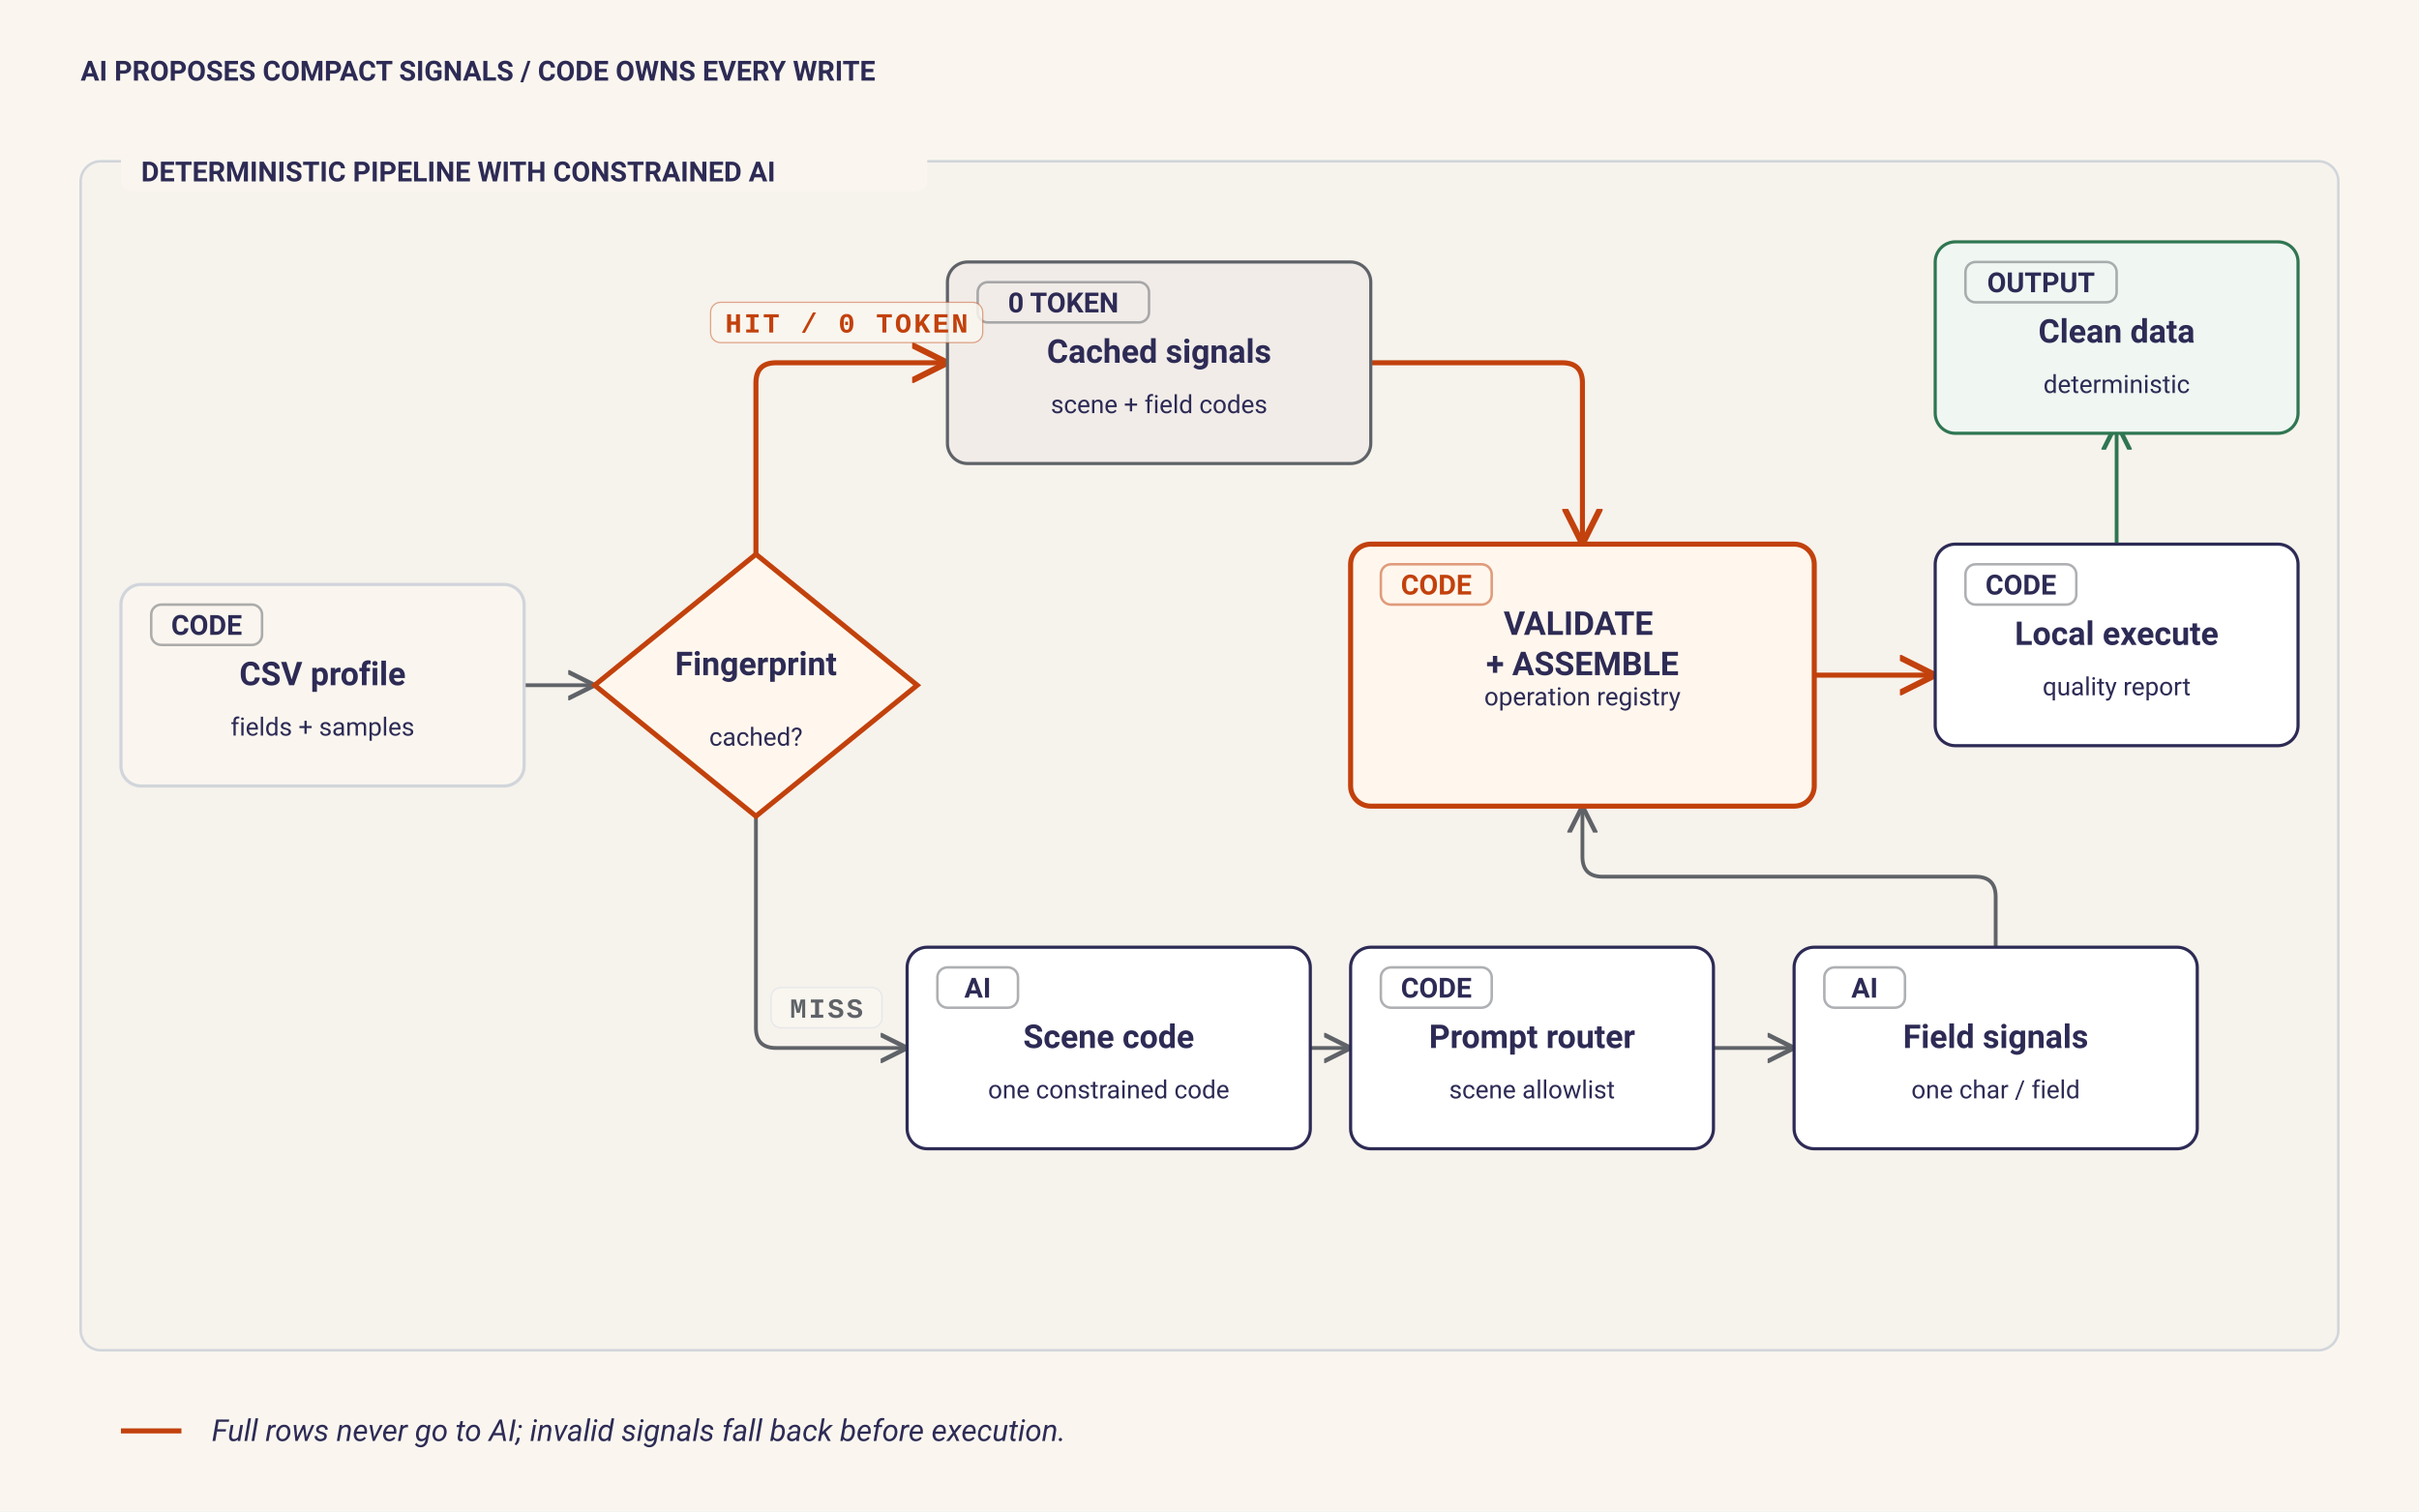
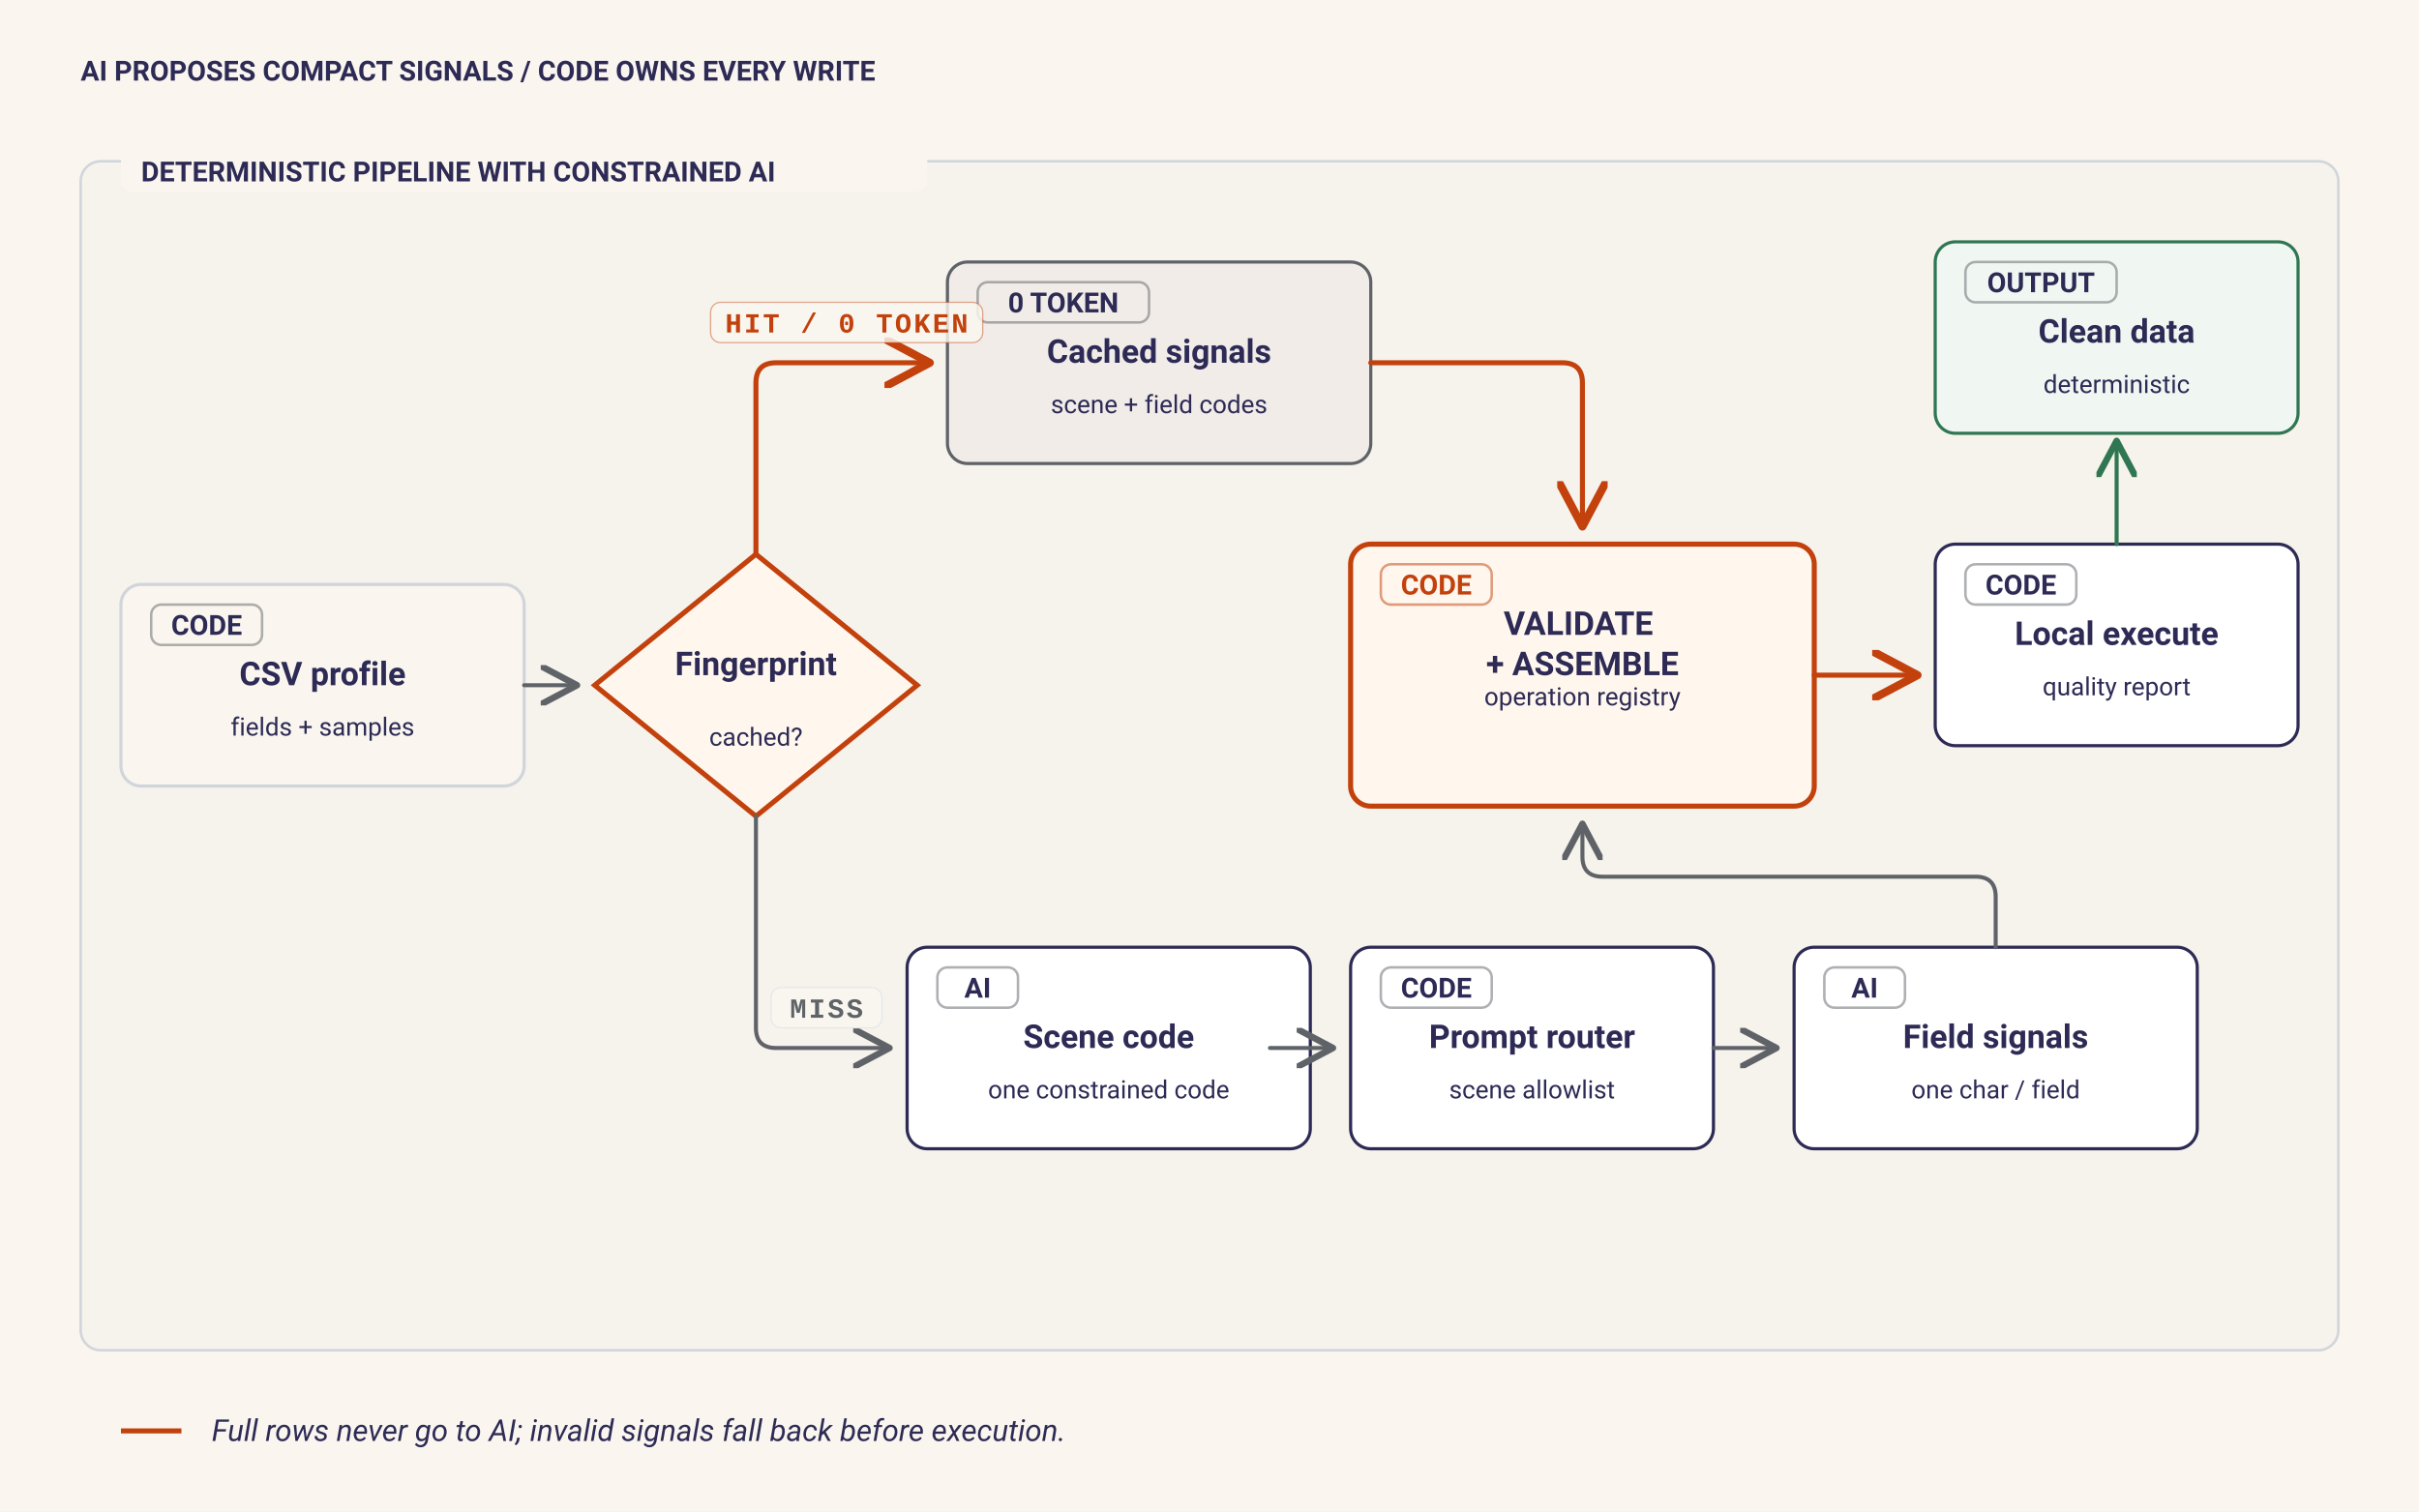
<svg xmlns="http://www.w3.org/2000/svg" class="editorial-diagram editorial-diagram-decision-maker diagram-typography-standard" viewBox="0 0 960 600" width="100%" role="img" aria-labelledby="decision-maker-title decision-maker-desc" preserveAspectRatio="xMidYMid meet">
  <defs>
-     <marker id="decision-maker-arrow-default" markerWidth="8" markerHeight="8" refX="7" refY="4" orient="auto">
-       <path d="M0,0.5 L7,4 L0,7.5" fill="none" stroke="#5f6368" stroke-width="1.2" stroke-linecap="round" stroke-linejoin="round" />
+     <marker id="decision-maker-arrow-default" markerWidth="10" markerHeight="10" refX="9" refY="5" orient="auto-start-reverse">
+       <path d="M0.5,0.5 L9,5 L0.5,9.5" fill="none" stroke="#5f6368" stroke-width="1.6" stroke-linecap="round" stroke-linejoin="round" />
    </marker>
-     <marker id="decision-maker-arrow-accent" markerWidth="8" markerHeight="8" refX="7" refY="4" orient="auto">
-       <path d="M0,0.5 L7,4 L0,7.5" fill="none" stroke="#c2410c" stroke-width="1.2" stroke-linecap="round" stroke-linejoin="round" />
+     <marker id="decision-maker-arrow-accent" markerWidth="10" markerHeight="10" refX="9" refY="5" orient="auto-start-reverse">
+       <path d="M0.5,0.5 L9,5 L0.5,9.5" fill="none" stroke="#c2410c" stroke-width="1.6" stroke-linecap="round" stroke-linejoin="round" />
    </marker>
-     <marker id="decision-maker-arrow-success" markerWidth="8" markerHeight="8" refX="7" refY="4" orient="auto">
-       <path d="M0,0.5 L7,4 L0,7.5" fill="none" stroke="#2f7652" stroke-width="1.2" stroke-linecap="round" stroke-linejoin="round" />
+     <marker id="decision-maker-arrow-success" markerWidth="10" markerHeight="10" refX="9" refY="5" orient="auto-start-reverse">
+       <path d="M0.5,0.5 L9,5 L0.5,9.5" fill="none" stroke="#2f7652" stroke-width="1.6" stroke-linecap="round" stroke-linejoin="round" />
    </marker>
-     <marker id="decision-maker-arrow-danger" markerWidth="8" markerHeight="8" refX="7" refY="4" orient="auto">
-       <path d="M0,0.5 L7,4 L0,7.5" fill="none" stroke="#a34444" stroke-width="1.2" stroke-linecap="round" stroke-linejoin="round" />
+     <marker id="decision-maker-arrow-danger" markerWidth="10" markerHeight="10" refX="9" refY="5" orient="auto-start-reverse">
+       <path d="M0.5,0.5 L9,5 L0.5,9.5" fill="none" stroke="#a34444" stroke-width="1.6" stroke-linecap="round" stroke-linejoin="round" />
    </marker>
  </defs>
  <style>
.editorial-diagram text{font-family:-apple-system,BlinkMacSystemFont,'Segoe UI',Roboto,'Noto Sans SC',sans-serif;fill:#2d2b55;letter-spacing:0}
.zone&gt;rect:first-child{fill:#2d2b55;fill-opacity:.018;stroke:#d1d5db;stroke-width:1}
.zone-label-mask{fill:#faf6ef}
.connector-label rect{fill:#faf6ef;fill-opacity:.82}
.zone-label,.node-tag,.connector-label text,.label-eyebrow{font-family:'SFMono-Regular',Consolas,'Liberation Mono','Noto Sans Mono CJK SC',monospace;font-size:11px;font-weight:600;letter-spacing:.08em;fill:#5f6368}
.lane rect{fill:#faf6ef;stroke:#e5e7eb;stroke-width:1}.lane-tinted rect{fill:#2d2b55;fill-opacity:.018}
.lane line{stroke:#d1d5db;stroke-width:1}.lane-label{font-family:'SFMono-Regular',Consolas,'Liberation Mono','Noto Sans Mono CJK SC',monospace;font-size:11px;font-weight:600;fill:#5f6368;letter-spacing:.06em}
- .connector{fill:none;stroke:#5f6368;stroke-width:1.5}
+ .connector{fill:none;stroke:#5f6368;stroke-width:1.6;stroke-linejoin:round;stroke-linecap:round}
.connector-accent{stroke:#c2410c;stroke-width:2}
.connector-success{stroke:#2f7652}.connector-danger{stroke:#a34444}
.connector-dashed{stroke-dasharray:6 4}
.node-mask,.decision-mask{fill:#faf6ef;stroke:none}
.node-box{fill:#ffffff;stroke:#2d2b55;stroke-width:1.25}
.node-muted .node-box{fill:#faf6ef;stroke:#d1d5db}
.node-store .node-box{fill:#2d2b55;fill-opacity:.045;stroke:#5f6368}
.node-optional .node-box{fill:#faf6ef;stroke:#d1d5db;stroke-dasharray:6 4}
.node-focal .node-box{fill:#fff7ed;stroke:#c2410c;stroke-width:2}
.node-success .node-box{fill:#f0f7f2;stroke:#2f7652}
.node-danger .node-box{fill:#fdf2f2;stroke:#a34444}
.node-tag-box{fill:none;stroke:#5f6368;stroke-opacity:.5}
.node-focal .node-tag-box{stroke:#c2410c}.node-focal .node-tag{fill:#c2410c}
.node-title,.decision-title{font-size:13px;font-weight:650}
.node-subtitle,.decision-subtitle{font-family:'SFMono-Regular',Consolas,'Liberation Mono','Noto Sans Mono CJK SC',monospace;font-size:10px;fill:#5f6368}
.decision-box{fill:#ffffff;stroke:#2d2b55;stroke-width:1.25}
.decision-focal .decision-box{fill:#fff7ed;stroke:#c2410c;stroke-width:2}
.connector-label rect{stroke:#e5e7eb;stroke-width:.5}
.connector-label-accent rect{stroke:#c2410c;stroke-opacity:.45}.connector-label-accent text{fill:#c2410c}
.connector-label-success rect{stroke:#2f7652;stroke-opacity:.45}.connector-label-success text{fill:#2f7652}
.connector-label-danger rect{stroke:#a34444;stroke-opacity:.45}.connector-label-danger text{fill:#a34444}
.connector-label-dashed rect{stroke:#5f6368;stroke-dasharray:3 2}.connector-label-dashed text{fill:#5f6368}
.annotation line{stroke:#c2410c;stroke-width:2}.annotation text{font-size:12px;font-style:italic}
.label-metric{font-family:'SFMono-Regular',Consolas,'Liberation Mono','Noto Sans Mono CJK SC',monospace;font-size:12px;font-weight:600;fill:#c2410c}
.step-header rect{fill:#2d2b55;fill-opacity:.1}.step-header text{font-family:'SFMono-Regular',Consolas,'Liberation Mono','Noto Sans Mono CJK SC',monospace;font-size:11px;font-weight:600;fill:#5f6368}
.step-header .step-label{letter-spacing:.06em}.step-focal rect{fill:#f97316;fill-opacity:.16}.step-focal text{fill:#c2410c}
.diagram-typography-expanded .zone-label,.diagram-typography-expanded .node-tag,.diagram-typography-expanded .connector-label text,.diagram-typography-expanded .label-eyebrow{font-size:12px}
.diagram-typography-expanded .node-title,.diagram-typography-expanded .decision-title{font-size:14px}
.diagram-typography-expanded .node-subtitle,.diagram-typography-expanded .decision-subtitle{font-size:10px}
.diagram-typography-expanded .annotation text{font-size:13px}
</style>
  <rect width="960" height="600" fill="#faf6ef" />
  <g class="zone">
    <rect x="32" y="64" width="896" height="472" rx="8" />
    <rect class="zone-label-mask" x="48" y="60" width="320" height="16" rx="4" />
    <text class="zone-label" x="56" y="72">DETERMINISTIC PIPELINE WITH CONSTRAINED AI</text>
  </g>
-   <path class="connector connector-default" d="M 208 272 L 236 272" marker-end="url(#decision-maker-arrow-default)" />
-   <path class="connector connector-accent" d="M 300 220 L 300 152 Q 300 144 308 144 L 376 144" marker-end="url(#decision-maker-arrow-accent)" />
-   <path class="connector connector-default" d="M 300 324 L 300 408 Q 300 416 308 416 L 360 416" marker-end="url(#decision-maker-arrow-default)" />
-   <path class="connector connector-default" d="M 504 416 L 536 416" marker-end="url(#decision-maker-arrow-default)" />
-   <path class="connector connector-default" d="M 680 416 L 712 416" marker-end="url(#decision-maker-arrow-default)" />
-   <path class="connector connector-accent" d="M 544 144 L 620 144 Q 628 144 628 152 L 628 216" marker-end="url(#decision-maker-arrow-accent)" />
-   <path class="connector connector-default" d="M 792 376 L 792 356 Q 792 348 784 348 L 636 348 Q 628 348 628 340 L 628 320" marker-end="url(#decision-maker-arrow-default)" />
-   <path class="connector connector-accent" d="M 720 268 L 768 268" marker-end="url(#decision-maker-arrow-accent)" />
-   <path class="connector connector-success" d="M 840 216 L 840 168" marker-end="url(#decision-maker-arrow-success)" />
  <g class="node node-muted">
    <rect class="node-mask" x="48" y="232" width="160" height="80" rx="8" />
    <rect class="node-box" x="48" y="232" width="160" height="80" rx="8" />
    <rect class="node-tag-box" x="60" y="240" width="44" height="16" rx="4" />
    <text class="node-tag" x="82" y="252" text-anchor="middle">CODE</text>
    <text class="node-title" text-anchor="middle">
      <tspan x="128" y="272">CSV profile</tspan>
    </text>
    <text class="node-subtitle" text-anchor="middle">
      <tspan x="128" y="292">fields + samples</tspan>
    </text>
  </g>
  <g class="decision decision-focal">
    <polygon class="decision-mask" points="300,220 364,272 300,324 236,272" />
    <polygon class="decision-box" points="300,220 364,272 300,324 236,272" />
    <text class="decision-title" text-anchor="middle">
      <tspan x="300" y="268">Fingerprint</tspan>
    </text>
    <text class="decision-subtitle" x="300" y="296" text-anchor="middle">cached?</text>
  </g>
  <g class="node node-store">
    <rect class="node-mask" x="376" y="104" width="168" height="80" rx="8" />
    <rect class="node-box" x="376" y="104" width="168" height="80" rx="8" />
    <rect class="node-tag-box" x="388" y="112" width="68" height="16" rx="4" />
    <text class="node-tag" x="422" y="124" text-anchor="middle">0 TOKEN</text>
    <text class="node-title" text-anchor="middle">
      <tspan x="460" y="144">Cached signals</tspan>
    </text>
    <text class="node-subtitle" text-anchor="middle">
      <tspan x="460" y="164">scene + field codes</tspan>
    </text>
  </g>
  <g class="node node-default">
    <rect class="node-mask" x="360" y="376" width="160" height="80" rx="8" />
    <rect class="node-box" x="360" y="376" width="160" height="80" rx="8" />
    <rect class="node-tag-box" x="372" y="384" width="32" height="16" rx="4" />
    <text class="node-tag" x="388" y="396" text-anchor="middle">AI</text>
    <text class="node-title" text-anchor="middle">
      <tspan x="440" y="416">Scene code</tspan>
    </text>
    <text class="node-subtitle" text-anchor="middle">
      <tspan x="440" y="436">one constrained code</tspan>
    </text>
  </g>
  <g class="node node-default">
    <rect class="node-mask" x="536" y="376" width="144" height="80" rx="8" />
    <rect class="node-box" x="536" y="376" width="144" height="80" rx="8" />
    <rect class="node-tag-box" x="548" y="384" width="44" height="16" rx="4" />
    <text class="node-tag" x="570" y="396" text-anchor="middle">CODE</text>
    <text class="node-title" text-anchor="middle">
      <tspan x="608" y="416">Prompt router</tspan>
    </text>
    <text class="node-subtitle" text-anchor="middle">
      <tspan x="608" y="436">scene allowlist</tspan>
    </text>
  </g>
  <g class="node node-default">
    <rect class="node-mask" x="712" y="376" width="160" height="80" rx="8" />
    <rect class="node-box" x="712" y="376" width="160" height="80" rx="8" />
    <rect class="node-tag-box" x="724" y="384" width="32" height="16" rx="4" />
    <text class="node-tag" x="740" y="396" text-anchor="middle">AI</text>
    <text class="node-title" text-anchor="middle">
      <tspan x="792" y="416">Field signals</tspan>
    </text>
    <text class="node-subtitle" text-anchor="middle">
      <tspan x="792" y="436">one char / field</tspan>
    </text>
  </g>
  <g class="node node-focal">
    <rect class="node-mask" x="536" y="216" width="184" height="104" rx="8" />
    <rect class="node-box" x="536" y="216" width="184" height="104" rx="8" />
    <rect class="node-tag-box" x="548" y="224" width="44" height="16" rx="4" />
    <text class="node-tag" x="570" y="236" text-anchor="middle">CODE</text>
    <text class="node-title" text-anchor="middle">
      <tspan x="628" y="252">VALIDATE</tspan>
      <tspan x="628" y="268">+ ASSEMBLE</tspan>
    </text>
    <text class="node-subtitle" text-anchor="middle">
      <tspan x="628" y="280">operation registry</tspan>
    </text>
  </g>
  <g class="node node-default">
    <rect class="node-mask" x="768" y="216" width="144" height="80" rx="8" />
    <rect class="node-box" x="768" y="216" width="144" height="80" rx="8" />
    <rect class="node-tag-box" x="780" y="224" width="44" height="16" rx="4" />
    <text class="node-tag" x="802" y="236" text-anchor="middle">CODE</text>
    <text class="node-title" text-anchor="middle">
      <tspan x="840" y="256">Local execute</tspan>
    </text>
    <text class="node-subtitle" text-anchor="middle">
      <tspan x="840" y="276">quality report</tspan>
    </text>
  </g>
  <g class="node node-success">
    <rect class="node-mask" x="768" y="96" width="144" height="76" rx="8" />
    <rect class="node-box" x="768" y="96" width="144" height="76" rx="8" />
    <rect class="node-tag-box" x="780" y="104" width="60" height="16" rx="4" />
    <text class="node-tag" x="810" y="116" text-anchor="middle">OUTPUT</text>
    <text class="node-title" text-anchor="middle">
      <tspan x="840" y="136">Clean data</tspan>
    </text>
    <text class="node-subtitle" text-anchor="middle">
      <tspan x="840" y="156">deterministic</tspan>
    </text>
  </g>
+   <path class="connector connector-default" d="M 208 272 L 229 272" marker-end="url(#decision-maker-arrow-default)" />
+   <path class="connector connector-accent" d="M 300 220 L 300 152 Q 300 144 308 144 L 369 144" marker-end="url(#decision-maker-arrow-accent)" />
+   <path class="connector connector-default" d="M 300 324 L 300 408 Q 300 416 308 416 L 353 416" marker-end="url(#decision-maker-arrow-default)" />
+   <path class="connector connector-default" d="M 504 416 L 529 416" marker-end="url(#decision-maker-arrow-default)" />
+   <path class="connector connector-default" d="M 680 416 L 705 416" marker-end="url(#decision-maker-arrow-default)" />
+   <path class="connector connector-accent" d="M 544 144 L 620 144 Q 628 144 628 152 L 628 209" marker-end="url(#decision-maker-arrow-accent)" />
+   <path class="connector connector-default" d="M 792 376 L 792 356 Q 792 348 784 348 L 636 348 Q 628 348 628 340 L 628 327" marker-end="url(#decision-maker-arrow-default)" />
+   <path class="connector connector-accent" d="M 720 268 L 761 268" marker-end="url(#decision-maker-arrow-accent)" />
+   <path class="connector connector-success" d="M 840 216 L 840 175" marker-end="url(#decision-maker-arrow-success)" />
  <text class="label label-eyebrow" x="32" y="32" text-anchor="start">AI PROPOSES COMPACT SIGNALS / CODE OWNS EVERY WRITE</text>
  <g class="connector-label connector-label-accent">
    <rect x="282" y="120" width="108" height="16" rx="4" />
    <text x="336" y="132" text-anchor="middle">HIT / 0 TOKEN</text>
  </g>
  <g class="connector-label connector-label-default">
    <rect x="306" y="392" width="44" height="16" rx="4" />
    <text x="328" y="404" text-anchor="middle">MISS</text>
  </g>
  <g class="annotation">
    <line x1="48" y1="568" x2="72" y2="568" />
    <text x="84" y="572">Full rows never go to AI; invalid signals fall back before execution.</text>
  </g>
</svg>
